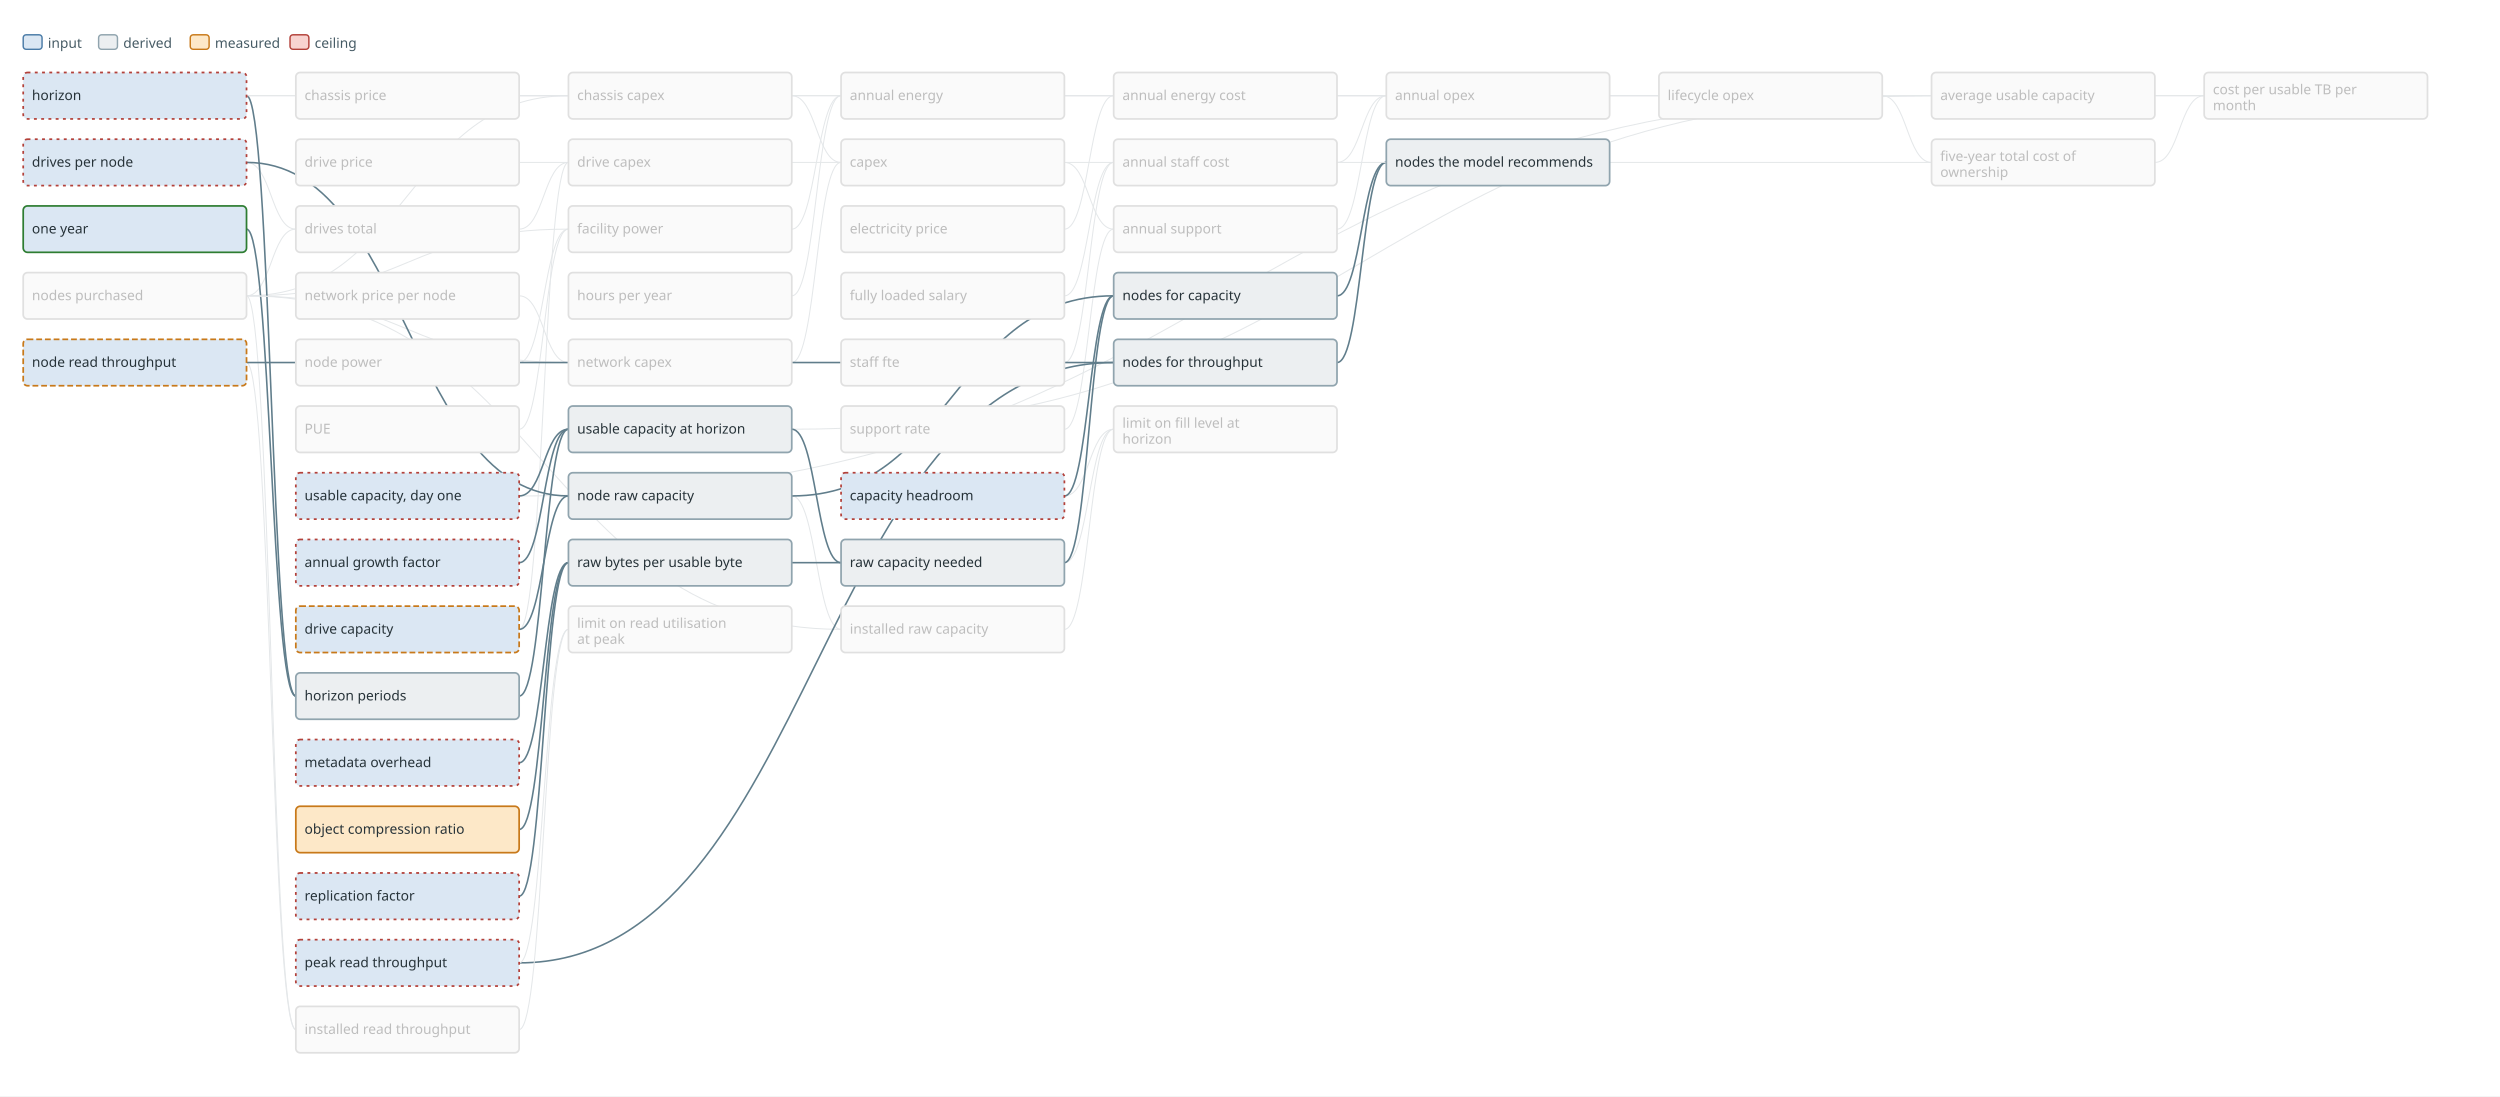
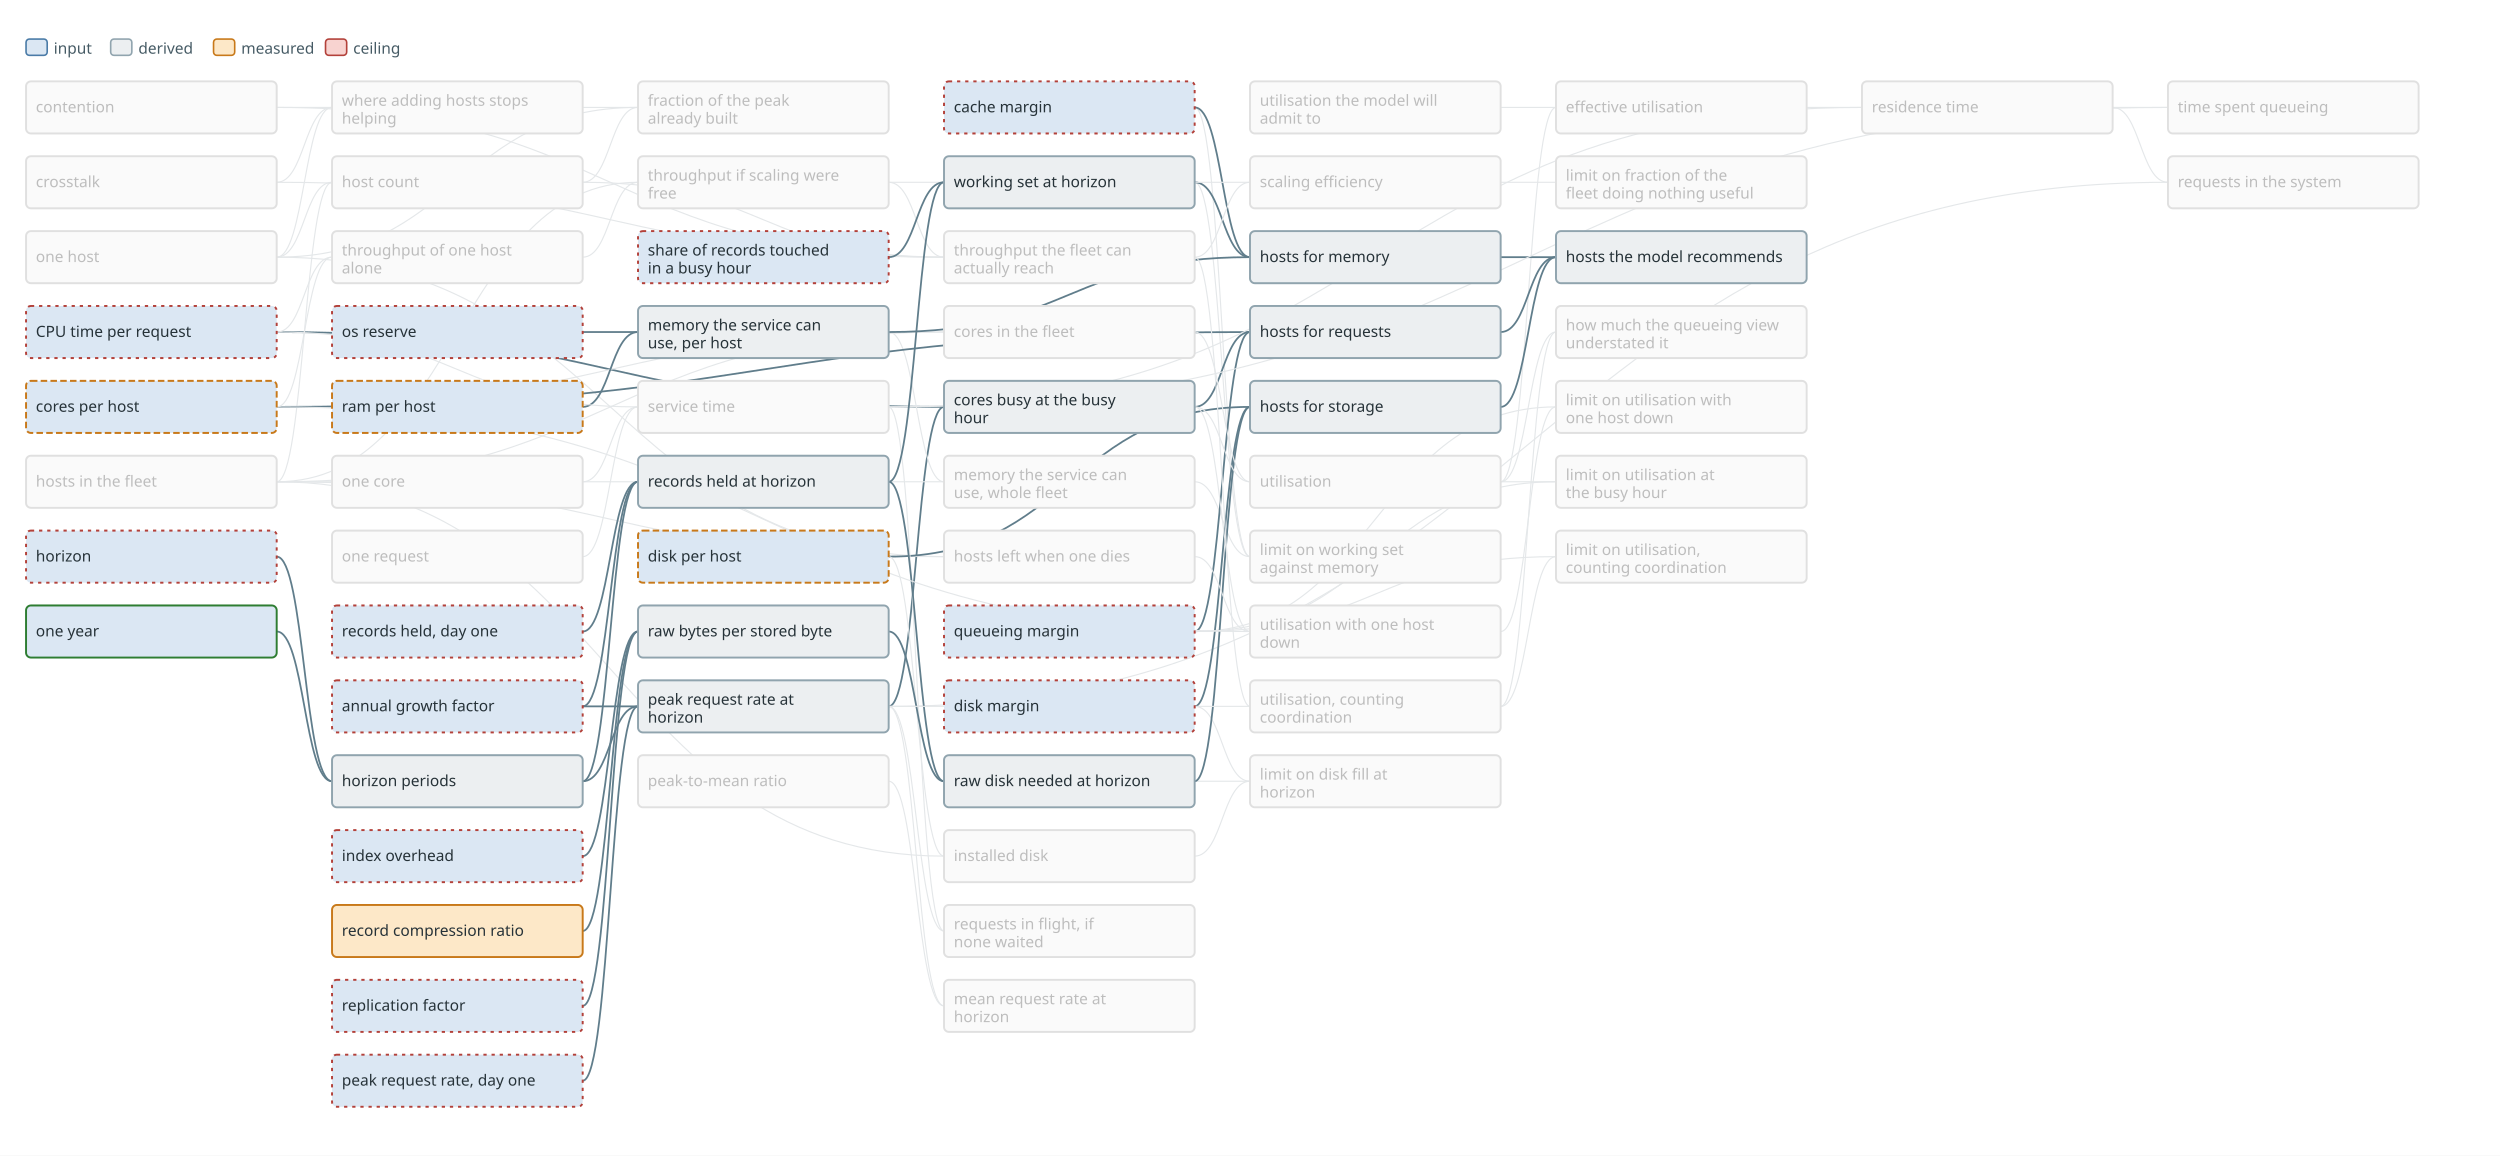
- <svg xmlns="http://www.w3.org/2000/svg" viewBox="0 0 1724 756" width="1724" height="756" role="img" font-family="system-ui, sans-serif">
-   <rect width="1724" height="756" fill="#ffffff" />
+ <svg xmlns="http://www.w3.org/2000/svg" viewBox="0 0 1536 710" width="1536" height="710" role="img" font-family="system-ui, sans-serif">
+   <rect width="1536" height="710" fill="#ffffff" />
  <rect x="16.0" y="24" width="13" height="10" rx="2" fill="#dbe7f3" stroke="#4a7ba7" />
  <text x="33.0" y="33" font-size="9.5" fill="#455a64">input</text>
  <rect x="68.0" y="24" width="13" height="10" rx="2" fill="#eceff1" stroke="#90a4ae" />
  <text x="85.0" y="33" font-size="9.5" fill="#455a64">derived</text>
  <rect x="131.2" y="24" width="13" height="10" rx="2" fill="#fde8c8" stroke="#c8791a" />
  <text x="148.2" y="33" font-size="9.5" fill="#455a64">measured</text>
  <rect x="200.0" y="24" width="13" height="10" rx="2" fill="#f8d3d0" stroke="#b3413a" />
  <text x="217.0" y="33" font-size="9.5" fill="#455a64">ceiling</text>
-   <path d="M546.0,158.0 C563.0,158.0 563.0,66.0 580.0,66.0" fill="none" stroke="#e4e7e9" stroke-width="0.7" />
-   <path d="M546.0,204.0 C563.0,204.0 563.0,66.0 580.0,66.0" fill="none" stroke="#e4e7e9" stroke-width="0.7" />
-   <path d="M734.0,66.0 C751.0,66.0 751.0,66.0 768.0,66.0" fill="none" stroke="#e4e7e9" stroke-width="0.7" />
-   <path d="M734.0,158.0 C751.0,158.0 751.0,66.0 768.0,66.0" fill="none" stroke="#e4e7e9" stroke-width="0.7" />
+   <path d="M170.0,66.0 C375.0,66.0 375.0,158.0 580.0,158.0" fill="none" stroke="#e4e7e9" stroke-width="0.7" />
+   <path d="M170.0,112.0 C375.0,112.0 375.0,158.0 580.0,158.0" fill="none" stroke="#e4e7e9" stroke-width="0.7" />
+   <path d="M358.0,112.0 C469.0,112.0 469.0,158.0 580.0,158.0" fill="none" stroke="#e4e7e9" stroke-width="0.7" />
+   <path d="M546.0,112.0 C563.0,112.0 563.0,158.0 580.0,158.0" fill="none" stroke="#e4e7e9" stroke-width="0.7" />
+   <path d="M546.0,434.0 C563.0,434.0 563.0,250.0 580.0,250.0" fill="none" stroke="#607d8b" stroke-width="1.1" />
+   <path d="M170.0,204.0 C375.0,204.0 375.0,250.0 580.0,250.0" fill="none" stroke="#607d8b" stroke-width="1.1" />
+   <path d="M734.0,66.0 C751.0,66.0 751.0,342.0 768.0,342.0" fill="none" stroke="#e4e7e9" stroke-width="0.7" />
+   <path d="M734.0,296.0 C751.0,296.0 751.0,342.0 768.0,342.0" fill="none" stroke="#e4e7e9" stroke-width="0.7" />
+   <path d="M734.0,112.0 C751.0,112.0 751.0,342.0 768.0,342.0" fill="none" stroke="#e4e7e9" stroke-width="0.7" />
+   <path d="M546.0,434.0 C939.0,434.0 939.0,112.0 1332.0,112.0" fill="none" stroke="#e4e7e9" stroke-width="0.7" />
+   <path d="M1298.0,66.0 C1315.0,66.0 1315.0,112.0 1332.0,112.0" fill="none" stroke="#e4e7e9" stroke-width="0.7" />
+   <path d="M734.0,388.0 C845.0,388.0 845.0,342.0 956.0,342.0" fill="none" stroke="#e4e7e9" stroke-width="0.7" />
+   <path d="M922.0,434.0 C939.0,434.0 939.0,342.0 956.0,342.0" fill="none" stroke="#e4e7e9" stroke-width="0.7" />
+   <path d="M170.0,250.0 C375.0,250.0 375.0,204.0 580.0,204.0" fill="none" stroke="#e4e7e9" stroke-width="0.7" />
+   <path d="M170.0,296.0 C375.0,296.0 375.0,204.0 580.0,204.0" fill="none" stroke="#e4e7e9" stroke-width="0.7" />
+   <path d="M734.0,434.0 C751.0,434.0 751.0,480.0 768.0,480.0" fill="none" stroke="#e4e7e9" stroke-width="0.7" />
+   <path d="M734.0,526.0 C751.0,526.0 751.0,480.0 768.0,480.0" fill="none" stroke="#e4e7e9" stroke-width="0.7" />
+   <path d="M734.0,480.0 C751.0,480.0 751.0,480.0 768.0,480.0" fill="none" stroke="#e4e7e9" stroke-width="0.7" />
+   <path d="M922.0,296.0 C939.0,296.0 939.0,66.0 956.0,66.0" fill="none" stroke="#e4e7e9" stroke-width="0.7" />
  <path d="M922.0,66.0 C939.0,66.0 939.0,66.0 956.0,66.0" fill="none" stroke="#e4e7e9" stroke-width="0.7" />
-   <path d="M922.0,112.0 C939.0,112.0 939.0,66.0 956.0,66.0" fill="none" stroke="#e4e7e9" stroke-width="0.7" />
-   <path d="M922.0,158.0 C939.0,158.0 939.0,66.0 956.0,66.0" fill="none" stroke="#e4e7e9" stroke-width="0.7" />
-   <path d="M734.0,204.0 C751.0,204.0 751.0,112.0 768.0,112.0" fill="none" stroke="#e4e7e9" stroke-width="0.7" />
-   <path d="M734.0,250.0 C751.0,250.0 751.0,112.0 768.0,112.0" fill="none" stroke="#e4e7e9" stroke-width="0.7" />
-   <path d="M734.0,112.0 C751.0,112.0 751.0,158.0 768.0,158.0" fill="none" stroke="#e4e7e9" stroke-width="0.7" />
-   <path d="M734.0,296.0 C751.0,296.0 751.0,158.0 768.0,158.0" fill="none" stroke="#e4e7e9" stroke-width="0.7" />
-   <path d="M546.0,296.0 C939.0,296.0 939.0,66.0 1332.0,66.0" fill="none" stroke="#e4e7e9" stroke-width="0.7" />
-   <path d="M358.0,342.0 C845.0,342.0 845.0,66.0 1332.0,66.0" fill="none" stroke="#e4e7e9" stroke-width="0.7" />
-   <path d="M546.0,66.0 C563.0,66.0 563.0,112.0 580.0,112.0" fill="none" stroke="#e4e7e9" stroke-width="0.7" />
-   <path d="M546.0,112.0 C563.0,112.0 563.0,112.0 580.0,112.0" fill="none" stroke="#e4e7e9" stroke-width="0.7" />
-   <path d="M546.0,250.0 C563.0,250.0 563.0,112.0 580.0,112.0" fill="none" stroke="#e4e7e9" stroke-width="0.7" />
+   <path d="M734.0,388.0 C845.0,388.0 845.0,250.0 956.0,250.0" fill="none" stroke="#e4e7e9" stroke-width="0.7" />
+   <path d="M922.0,388.0 C939.0,388.0 939.0,250.0 956.0,250.0" fill="none" stroke="#e4e7e9" stroke-width="0.7" />
+   <path d="M170.0,296.0 C375.0,296.0 375.0,296.0 580.0,296.0" fill="none" stroke="#e4e7e9" stroke-width="0.7" />
+   <path d="M546.0,204.0 C563.0,204.0 563.0,296.0 580.0,296.0" fill="none" stroke="#e4e7e9" stroke-width="0.7" />
+   <path d="M358.0,112.0 C375.0,112.0 375.0,66.0 392.0,66.0" fill="none" stroke="#e4e7e9" stroke-width="0.7" />
+   <path d="M170.0,158.0 C281.0,158.0 281.0,66.0 392.0,66.0" fill="none" stroke="#e4e7e9" stroke-width="0.7" />
  <path d="M358.0,66.0 C375.0,66.0 375.0,66.0 392.0,66.0" fill="none" stroke="#e4e7e9" stroke-width="0.7" />
-   <path d="M170.0,204.0 C281.0,204.0 281.0,66.0 392.0,66.0" fill="none" stroke="#e4e7e9" stroke-width="0.7" />
-   <path d="M1486.0,66.0 C1503.0,66.0 1503.0,66.0 1520.0,66.0" fill="none" stroke="#e4e7e9" stroke-width="0.7" />
-   <path d="M170.0,66.0 C845.0,66.0 845.0,66.0 1520.0,66.0" fill="none" stroke="#e4e7e9" stroke-width="0.7" />
-   <path d="M1486.0,112.0 C1503.0,112.0 1503.0,66.0 1520.0,66.0" fill="none" stroke="#e4e7e9" stroke-width="0.7" />
-   <path d="M358.0,434.0 C375.0,434.0 375.0,112.0 392.0,112.0" fill="none" stroke="#e4e7e9" stroke-width="0.7" />
-   <path d="M358.0,112.0 C375.0,112.0 375.0,112.0 392.0,112.0" fill="none" stroke="#e4e7e9" stroke-width="0.7" />
+   <path d="M170.0,342.0 C187.0,342.0 187.0,480.0 204.0,480.0" fill="none" stroke="#607d8b" stroke-width="1.1" />
+   <path d="M170.0,388.0 C187.0,388.0 187.0,480.0 204.0,480.0" fill="none" stroke="#607d8b" stroke-width="1.1" />
+   <path d="M170.0,296.0 C187.0,296.0 187.0,112.0 204.0,112.0" fill="none" stroke="#e4e7e9" stroke-width="0.7" />
+   <path d="M170.0,158.0 C187.0,158.0 187.0,112.0 204.0,112.0" fill="none" stroke="#e4e7e9" stroke-width="0.7" />
+   <path d="M170.0,296.0 C375.0,296.0 375.0,342.0 580.0,342.0" fill="none" stroke="#e4e7e9" stroke-width="0.7" />
+   <path d="M170.0,158.0 C375.0,158.0 375.0,342.0 580.0,342.0" fill="none" stroke="#e4e7e9" stroke-width="0.7" />
+   <path d="M734.0,66.0 C751.0,66.0 751.0,158.0 768.0,158.0" fill="none" stroke="#607d8b" stroke-width="1.1" />
+   <path d="M546.0,204.0 C657.0,204.0 657.0,158.0 768.0,158.0" fill="none" stroke="#607d8b" stroke-width="1.1" />
+   <path d="M734.0,112.0 C751.0,112.0 751.0,158.0 768.0,158.0" fill="none" stroke="#607d8b" stroke-width="1.1" />
+   <path d="M734.0,250.0 C751.0,250.0 751.0,204.0 768.0,204.0" fill="none" stroke="#607d8b" stroke-width="1.1" />
+   <path d="M170.0,250.0 C469.0,250.0 469.0,204.0 768.0,204.0" fill="none" stroke="#607d8b" stroke-width="1.1" />
+   <path d="M734.0,388.0 C751.0,388.0 751.0,204.0 768.0,204.0" fill="none" stroke="#607d8b" stroke-width="1.1" />
+   <path d="M734.0,434.0 C751.0,434.0 751.0,250.0 768.0,250.0" fill="none" stroke="#607d8b" stroke-width="1.1" />
+   <path d="M546.0,342.0 C657.0,342.0 657.0,250.0 768.0,250.0" fill="none" stroke="#607d8b" stroke-width="1.1" />
+   <path d="M734.0,480.0 C751.0,480.0 751.0,250.0 768.0,250.0" fill="none" stroke="#607d8b" stroke-width="1.1" />
+   <path d="M922.0,158.0 C939.0,158.0 939.0,158.0 956.0,158.0" fill="none" stroke="#607d8b" stroke-width="1.1" />
+   <path d="M922.0,204.0 C939.0,204.0 939.0,158.0 956.0,158.0" fill="none" stroke="#607d8b" stroke-width="1.1" />
+   <path d="M922.0,250.0 C939.0,250.0 939.0,158.0 956.0,158.0" fill="none" stroke="#607d8b" stroke-width="1.1" />
+   <path d="M546.0,434.0 C563.0,434.0 563.0,572.0 580.0,572.0" fill="none" stroke="#e4e7e9" stroke-width="0.7" />
+   <path d="M546.0,250.0 C563.0,250.0 563.0,572.0 580.0,572.0" fill="none" stroke="#e4e7e9" stroke-width="0.7" />
+   <path d="M546.0,342.0 C563.0,342.0 563.0,526.0 580.0,526.0" fill="none" stroke="#e4e7e9" stroke-width="0.7" />
+   <path d="M170.0,296.0 C375.0,296.0 375.0,526.0 580.0,526.0" fill="none" stroke="#e4e7e9" stroke-width="0.7" />
+   <path d="M170.0,296.0 C281.0,296.0 281.0,112.0 392.0,112.0" fill="none" stroke="#e4e7e9" stroke-width="0.7" />
  <path d="M358.0,158.0 C375.0,158.0 375.0,112.0 392.0,112.0" fill="none" stroke="#e4e7e9" stroke-width="0.7" />
-   <path d="M170.0,112.0 C187.0,112.0 187.0,158.0 204.0,158.0" fill="none" stroke="#e4e7e9" stroke-width="0.7" />
-   <path d="M170.0,204.0 C187.0,204.0 187.0,158.0 204.0,158.0" fill="none" stroke="#e4e7e9" stroke-width="0.7" />
-   <path d="M358.0,250.0 C375.0,250.0 375.0,158.0 392.0,158.0" fill="none" stroke="#e4e7e9" stroke-width="0.7" />
-   <path d="M170.0,204.0 C281.0,204.0 281.0,158.0 392.0,158.0" fill="none" stroke="#e4e7e9" stroke-width="0.7" />
-   <path d="M358.0,296.0 C375.0,296.0 375.0,158.0 392.0,158.0" fill="none" stroke="#e4e7e9" stroke-width="0.7" />
-   <path d="M734.0,342.0 C751.0,342.0 751.0,296.0 768.0,296.0" fill="none" stroke="#e4e7e9" stroke-width="0.7" />
-   <path d="M734.0,434.0 C751.0,434.0 751.0,296.0 768.0,296.0" fill="none" stroke="#e4e7e9" stroke-width="0.7" />
-   <path d="M734.0,388.0 C751.0,388.0 751.0,296.0 768.0,296.0" fill="none" stroke="#e4e7e9" stroke-width="0.7" />
-   <path d="M170.0,66.0 C187.0,66.0 187.0,480.0 204.0,480.0" fill="none" stroke="#607d8b" stroke-width="1.1" />
-   <path d="M170.0,158.0 C187.0,158.0 187.0,480.0 204.0,480.0" fill="none" stroke="#607d8b" stroke-width="1.1" />
-   <path d="M546.0,342.0 C563.0,342.0 563.0,434.0 580.0,434.0" fill="none" stroke="#e4e7e9" stroke-width="0.7" />
-   <path d="M170.0,204.0 C375.0,204.0 375.0,434.0 580.0,434.0" fill="none" stroke="#e4e7e9" stroke-width="0.7" />
-   <path d="M170.0,250.0 C187.0,250.0 187.0,710.0 204.0,710.0" fill="none" stroke="#e4e7e9" stroke-width="0.7" />
-   <path d="M170.0,204.0 C187.0,204.0 187.0,710.0 204.0,710.0" fill="none" stroke="#e4e7e9" stroke-width="0.7" />
-   <path d="M1110.0,66.0 C1127.0,66.0 1127.0,66.0 1144.0,66.0" fill="none" stroke="#e4e7e9" stroke-width="0.7" />
-   <path d="M170.0,66.0 C657.0,66.0 657.0,66.0 1144.0,66.0" fill="none" stroke="#e4e7e9" stroke-width="0.7" />
-   <path d="M358.0,204.0 C375.0,204.0 375.0,250.0 392.0,250.0" fill="none" stroke="#e4e7e9" stroke-width="0.7" />
-   <path d="M170.0,204.0 C281.0,204.0 281.0,250.0 392.0,250.0" fill="none" stroke="#e4e7e9" stroke-width="0.7" />
-   <path d="M358.0,434.0 C375.0,434.0 375.0,342.0 392.0,342.0" fill="none" stroke="#607d8b" stroke-width="1.1" />
-   <path d="M170.0,112.0 C281.0,112.0 281.0,342.0 392.0,342.0" fill="none" stroke="#607d8b" stroke-width="1.1" />
-   <path d="M734.0,342.0 C751.0,342.0 751.0,204.0 768.0,204.0" fill="none" stroke="#607d8b" stroke-width="1.1" />
-   <path d="M546.0,342.0 C657.0,342.0 657.0,204.0 768.0,204.0" fill="none" stroke="#607d8b" stroke-width="1.1" />
-   <path d="M734.0,388.0 C751.0,388.0 751.0,204.0 768.0,204.0" fill="none" stroke="#607d8b" stroke-width="1.1" />
-   <path d="M170.0,250.0 C469.0,250.0 469.0,250.0 768.0,250.0" fill="none" stroke="#607d8b" stroke-width="1.1" />
-   <path d="M358.0,664.0 C563.0,664.0 563.0,250.0 768.0,250.0" fill="none" stroke="#607d8b" stroke-width="1.1" />
-   <path d="M922.0,204.0 C939.0,204.0 939.0,112.0 956.0,112.0" fill="none" stroke="#607d8b" stroke-width="1.1" />
-   <path d="M922.0,250.0 C939.0,250.0 939.0,112.0 956.0,112.0" fill="none" stroke="#607d8b" stroke-width="1.1" />
-   <path d="M546.0,388.0 C563.0,388.0 563.0,388.0 580.0,388.0" fill="none" stroke="#607d8b" stroke-width="1.1" />
-   <path d="M546.0,296.0 C563.0,296.0 563.0,388.0 580.0,388.0" fill="none" stroke="#607d8b" stroke-width="1.1" />
+   <path d="M546.0,434.0 C563.0,434.0 563.0,618.0 580.0,618.0" fill="none" stroke="#e4e7e9" stroke-width="0.7" />
+   <path d="M546.0,480.0 C563.0,480.0 563.0,618.0 580.0,618.0" fill="none" stroke="#e4e7e9" stroke-width="0.7" />
+   <path d="M922.0,296.0 C939.0,296.0 939.0,204.0 956.0,204.0" fill="none" stroke="#e4e7e9" stroke-width="0.7" />
+   <path d="M922.0,434.0 C939.0,434.0 939.0,204.0 956.0,204.0" fill="none" stroke="#e4e7e9" stroke-width="0.7" />
+   <path d="M170.0,66.0 C187.0,66.0 187.0,66.0 204.0,66.0" fill="none" stroke="#e4e7e9" stroke-width="0.7" />
+   <path d="M170.0,112.0 C187.0,112.0 187.0,66.0 204.0,66.0" fill="none" stroke="#e4e7e9" stroke-width="0.7" />
+   <path d="M170.0,158.0 C187.0,158.0 187.0,66.0 204.0,66.0" fill="none" stroke="#e4e7e9" stroke-width="0.7" />
+   <path d="M358.0,434.0 C375.0,434.0 375.0,434.0 392.0,434.0" fill="none" stroke="#607d8b" stroke-width="1.1" />
+   <path d="M358.0,480.0 C375.0,480.0 375.0,434.0 392.0,434.0" fill="none" stroke="#607d8b" stroke-width="1.1" />
+   <path d="M358.0,664.0 C375.0,664.0 375.0,434.0 392.0,434.0" fill="none" stroke="#607d8b" stroke-width="1.1" />
+   <path d="M734.0,388.0 C845.0,388.0 845.0,296.0 956.0,296.0" fill="none" stroke="#e4e7e9" stroke-width="0.7" />
+   <path d="M922.0,296.0 C939.0,296.0 939.0,296.0 956.0,296.0" fill="none" stroke="#e4e7e9" stroke-width="0.7" />
+   <path d="M358.0,204.0 C375.0,204.0 375.0,204.0 392.0,204.0" fill="none" stroke="#607d8b" stroke-width="1.1" />
+   <path d="M358.0,250.0 C375.0,250.0 375.0,204.0 392.0,204.0" fill="none" stroke="#607d8b" stroke-width="1.1" />
+   <path d="M546.0,388.0 C563.0,388.0 563.0,480.0 580.0,480.0" fill="none" stroke="#607d8b" stroke-width="1.1" />
+   <path d="M546.0,296.0 C563.0,296.0 563.0,480.0 580.0,480.0" fill="none" stroke="#607d8b" stroke-width="1.1" />
  <path d="M358.0,526.0 C375.0,526.0 375.0,388.0 392.0,388.0" fill="none" stroke="#607d8b" stroke-width="1.1" />
  <path d="M358.0,572.0 C375.0,572.0 375.0,388.0 392.0,388.0" fill="none" stroke="#607d8b" stroke-width="1.1" />
  <path d="M358.0,618.0 C375.0,618.0 375.0,388.0 392.0,388.0" fill="none" stroke="#607d8b" stroke-width="1.1" />
-   <path d="M358.0,710.0 C375.0,710.0 375.0,434.0 392.0,434.0" fill="none" stroke="#e4e7e9" stroke-width="0.7" />
-   <path d="M358.0,664.0 C375.0,664.0 375.0,434.0 392.0,434.0" fill="none" stroke="#e4e7e9" stroke-width="0.7" />
-   <path d="M734.0,112.0 C1033.0,112.0 1033.0,112.0 1332.0,112.0" fill="none" stroke="#e4e7e9" stroke-width="0.7" />
-   <path d="M1298.0,66.0 C1315.0,66.0 1315.0,112.0 1332.0,112.0" fill="none" stroke="#e4e7e9" stroke-width="0.7" />
+   <path d="M1110.0,66.0 C1127.0,66.0 1127.0,66.0 1144.0,66.0" fill="none" stroke="#e4e7e9" stroke-width="0.7" />
+   <path d="M546.0,250.0 C845.0,250.0 845.0,66.0 1144.0,66.0" fill="none" stroke="#e4e7e9" stroke-width="0.7" />
+   <path d="M734.0,158.0 C751.0,158.0 751.0,112.0 768.0,112.0" fill="none" stroke="#e4e7e9" stroke-width="0.7" />
+   <path d="M546.0,112.0 C657.0,112.0 657.0,112.0 768.0,112.0" fill="none" stroke="#e4e7e9" stroke-width="0.7" />
+   <path d="M922.0,112.0 C939.0,112.0 939.0,112.0 956.0,112.0" fill="none" stroke="#e4e7e9" stroke-width="0.7" />
+   <path d="M358.0,296.0 C375.0,296.0 375.0,250.0 392.0,250.0" fill="none" stroke="#e4e7e9" stroke-width="0.7" />
+   <path d="M358.0,342.0 C375.0,342.0 375.0,250.0 392.0,250.0" fill="none" stroke="#e4e7e9" stroke-width="0.7" />
+   <path d="M170.0,204.0 C281.0,204.0 281.0,250.0 392.0,250.0" fill="none" stroke="#e4e7e9" stroke-width="0.7" />
+   <path d="M170.0,250.0 C187.0,250.0 187.0,158.0 204.0,158.0" fill="none" stroke="#e4e7e9" stroke-width="0.7" />
+   <path d="M170.0,204.0 C187.0,204.0 187.0,158.0 204.0,158.0" fill="none" stroke="#e4e7e9" stroke-width="0.7" />
+   <path d="M358.0,434.0 C375.0,434.0 375.0,296.0 392.0,296.0" fill="none" stroke="#607d8b" stroke-width="1.1" />
+   <path d="M358.0,480.0 C375.0,480.0 375.0,296.0 392.0,296.0" fill="none" stroke="#607d8b" stroke-width="1.1" />
  <path d="M358.0,388.0 C375.0,388.0 375.0,296.0 392.0,296.0" fill="none" stroke="#607d8b" stroke-width="1.1" />
-   <path d="M358.0,480.0 C375.0,480.0 375.0,296.0 392.0,296.0" fill="none" stroke="#607d8b" stroke-width="1.1" />
-   <path d="M358.0,342.0 C375.0,342.0 375.0,296.0 392.0,296.0" fill="none" stroke="#607d8b" stroke-width="1.1" />
-   <rect x="580" y="50" width="154" height="32" rx="3" fill="#fafafa" stroke="#e0e0e0" stroke-width="1.2" />
-   <text x="586" y="69" font-size="9.5" fill="#bdbdbd">annual energy</text>
-   <rect x="768" y="50" width="154" height="32" rx="3" fill="#fafafa" stroke="#e0e0e0" stroke-width="1.2" />
-   <text x="774" y="69" font-size="9.5" fill="#bdbdbd">annual energy cost</text>
-   <rect x="204" y="372" width="154" height="32" rx="3" fill="#dbe7f3" stroke="#b3413a" stroke-width="1.2" stroke-dasharray="2 3" />
-   <text x="210" y="391" font-size="9.5" fill="#263238">annual growth factor</text>
+   <path d="M734.0,250.0 C751.0,250.0 751.0,296.0 768.0,296.0" fill="none" stroke="#e4e7e9" stroke-width="0.7" />
+   <path d="M734.0,204.0 C751.0,204.0 751.0,296.0 768.0,296.0" fill="none" stroke="#e4e7e9" stroke-width="0.7" />
+   <path d="M734.0,250.0 C751.0,250.0 751.0,388.0 768.0,388.0" fill="none" stroke="#e4e7e9" stroke-width="0.7" />
+   <path d="M170.0,250.0 C469.0,250.0 469.0,388.0 768.0,388.0" fill="none" stroke="#e4e7e9" stroke-width="0.7" />
+   <path d="M734.0,342.0 C751.0,342.0 751.0,388.0 768.0,388.0" fill="none" stroke="#e4e7e9" stroke-width="0.7" />
+   <path d="M734.0,158.0 C751.0,158.0 751.0,434.0 768.0,434.0" fill="none" stroke="#e4e7e9" stroke-width="0.7" />
+   <path d="M546.0,434.0 C657.0,434.0 657.0,434.0 768.0,434.0" fill="none" stroke="#e4e7e9" stroke-width="0.7" />
+   <path d="M1298.0,66.0 C1315.0,66.0 1315.0,66.0 1332.0,66.0" fill="none" stroke="#e4e7e9" stroke-width="0.7" />
+   <path d="M546.0,250.0 C939.0,250.0 939.0,66.0 1332.0,66.0" fill="none" stroke="#e4e7e9" stroke-width="0.7" />
+   <path d="M546.0,158.0 C563.0,158.0 563.0,112.0 580.0,112.0" fill="none" stroke="#607d8b" stroke-width="1.1" />
+   <path d="M546.0,296.0 C563.0,296.0 563.0,112.0 580.0,112.0" fill="none" stroke="#607d8b" stroke-width="1.1" />
+   <rect x="580" y="142" width="154" height="32" rx="3" fill="#fafafa" stroke="#e0e0e0" stroke-width="1.2" />
+   <text x="586" y="157" font-size="9.5" fill="#bdbdbd">throughput the fleet can</text>
+   <text x="586" y="168" font-size="9.5" fill="#bdbdbd">actually reach</text>
+   <rect x="204" y="418" width="154" height="32" rx="3" fill="#dbe7f3" stroke="#b3413a" stroke-width="1.2" stroke-dasharray="2 3" />
+   <text x="210" y="437" font-size="9.5" fill="#263238">annual growth factor</text>
+   <rect x="580" y="234" width="154" height="32" rx="3" fill="#eceff1" stroke="#90a4ae" stroke-width="1.2" />
+   <text x="586" y="249" font-size="9.5" fill="#263238">cores busy at the busy</text>
+   <text x="586" y="260" font-size="9.5" fill="#263238">hour</text>
+   <rect x="768" y="326" width="154" height="32" rx="3" fill="#fafafa" stroke="#e0e0e0" stroke-width="1.2" />
+   <text x="774" y="341" font-size="9.5" fill="#bdbdbd">limit on working set</text>
+   <text x="774" y="352" font-size="9.5" fill="#bdbdbd">against memory</text>
+   <rect x="580" y="50" width="154" height="32" rx="3" fill="#dbe7f3" stroke="#b3413a" stroke-width="1.2" stroke-dasharray="2 3" />
+   <text x="586" y="69" font-size="9.5" fill="#263238">cache margin</text>
+   <rect x="1332" y="96" width="154" height="32" rx="3" fill="#fafafa" stroke="#e0e0e0" stroke-width="1.2" />
+   <text x="1338" y="115" font-size="9.5" fill="#bdbdbd">requests in the system</text>
+   <rect x="16" y="50" width="154" height="32" rx="3" fill="#fafafa" stroke="#e0e0e0" stroke-width="1.2" />
+   <text x="22" y="69" font-size="9.5" fill="#bdbdbd">contention</text>
+   <rect x="956" y="326" width="154" height="32" rx="3" fill="#fafafa" stroke="#e0e0e0" stroke-width="1.2" />
+   <text x="962" y="341" font-size="9.5" fill="#bdbdbd">limit on utilisation,</text>
+   <text x="962" y="352" font-size="9.5" fill="#bdbdbd">counting coordination</text>
+   <rect x="580" y="188" width="154" height="32" rx="3" fill="#fafafa" stroke="#e0e0e0" stroke-width="1.2" />
+   <text x="586" y="207" font-size="9.5" fill="#bdbdbd">cores in the fleet</text>
+   <rect x="16" y="234" width="154" height="32" rx="3" fill="#dbe7f3" stroke="#c8791a" stroke-width="1.2" stroke-dasharray="4 2" />
+   <text x="22" y="253" font-size="9.5" fill="#263238">cores per host</text>
+   <rect x="16" y="96" width="154" height="32" rx="3" fill="#fafafa" stroke="#e0e0e0" stroke-width="1.2" />
+   <text x="22" y="115" font-size="9.5" fill="#bdbdbd">crosstalk</text>
+   <rect x="768" y="464" width="154" height="32" rx="3" fill="#fafafa" stroke="#e0e0e0" stroke-width="1.2" />
+   <text x="774" y="479" font-size="9.5" fill="#bdbdbd">limit on disk fill at</text>
+   <text x="774" y="490" font-size="9.5" fill="#bdbdbd">horizon</text>
+   <rect x="580" y="418" width="154" height="32" rx="3" fill="#dbe7f3" stroke="#b3413a" stroke-width="1.2" stroke-dasharray="2 3" />
+   <text x="586" y="437" font-size="9.5" fill="#263238">disk margin</text>
+   <rect x="392" y="326" width="154" height="32" rx="3" fill="#dbe7f3" stroke="#c8791a" stroke-width="1.2" stroke-dasharray="4 2" />
+   <text x="398" y="345" font-size="9.5" fill="#263238">disk per host</text>
  <rect x="956" y="50" width="154" height="32" rx="3" fill="#fafafa" stroke="#e0e0e0" stroke-width="1.2" />
-   <text x="962" y="69" font-size="9.5" fill="#bdbdbd">annual opex</text>
-   <rect x="768" y="96" width="154" height="32" rx="3" fill="#fafafa" stroke="#e0e0e0" stroke-width="1.2" />
-   <text x="774" y="115" font-size="9.5" fill="#bdbdbd">annual staff cost</text>
-   <rect x="768" y="142" width="154" height="32" rx="3" fill="#fafafa" stroke="#e0e0e0" stroke-width="1.2" />
-   <text x="774" y="161" font-size="9.5" fill="#bdbdbd">annual support</text>
-   <rect x="1332" y="50" width="154" height="32" rx="3" fill="#fafafa" stroke="#e0e0e0" stroke-width="1.2" />
-   <text x="1338" y="69" font-size="9.5" fill="#bdbdbd">average usable capacity</text>
-   <rect x="580" y="326" width="154" height="32" rx="3" fill="#dbe7f3" stroke="#b3413a" stroke-width="1.2" stroke-dasharray="2 3" />
-   <text x="586" y="345" font-size="9.5" fill="#263238">capacity headroom</text>
-   <rect x="580" y="96" width="154" height="32" rx="3" fill="#fafafa" stroke="#e0e0e0" stroke-width="1.2" />
-   <text x="586" y="115" font-size="9.5" fill="#bdbdbd">capex</text>
+   <text x="962" y="69" font-size="9.5" fill="#bdbdbd">effective utilisation</text>
+   <rect x="956" y="234" width="154" height="32" rx="3" fill="#fafafa" stroke="#e0e0e0" stroke-width="1.2" />
+   <text x="962" y="249" font-size="9.5" fill="#bdbdbd">limit on utilisation with</text>
+   <text x="962" y="260" font-size="9.5" fill="#bdbdbd">one host down</text>
+   <rect x="580" y="280" width="154" height="32" rx="3" fill="#fafafa" stroke="#e0e0e0" stroke-width="1.2" />
+   <text x="586" y="295" font-size="9.5" fill="#bdbdbd">memory the service can</text>
+   <text x="586" y="306" font-size="9.5" fill="#bdbdbd">use, whole fleet</text>
  <rect x="392" y="50" width="154" height="32" rx="3" fill="#fafafa" stroke="#e0e0e0" stroke-width="1.2" />
-   <text x="398" y="69" font-size="9.5" fill="#bdbdbd">chassis capex</text>
-   <rect x="204" y="50" width="154" height="32" rx="3" fill="#fafafa" stroke="#e0e0e0" stroke-width="1.2" />
-   <text x="210" y="69" font-size="9.5" fill="#bdbdbd">chassis price</text>
-   <rect x="1520" y="50" width="154" height="32" rx="3" fill="#fafafa" stroke="#e0e0e0" stroke-width="1.2" />
-   <text x="1526" y="65" font-size="9.5" fill="#bdbdbd">cost per usable TB per</text>
-   <text x="1526" y="76" font-size="9.5" fill="#bdbdbd">month</text>
-   <rect x="204" y="418" width="154" height="32" rx="3" fill="#dbe7f3" stroke="#c8791a" stroke-width="1.2" stroke-dasharray="4 2" />
-   <text x="210" y="437" font-size="9.5" fill="#263238">drive capacity</text>
-   <rect x="392" y="96" width="154" height="32" rx="3" fill="#fafafa" stroke="#e0e0e0" stroke-width="1.2" />
-   <text x="398" y="115" font-size="9.5" fill="#bdbdbd">drive capex</text>
-   <rect x="204" y="96" width="154" height="32" rx="3" fill="#fafafa" stroke="#e0e0e0" stroke-width="1.2" />
-   <text x="210" y="115" font-size="9.5" fill="#bdbdbd">drive price</text>
-   <rect x="16" y="96" width="154" height="32" rx="3" fill="#dbe7f3" stroke="#b3413a" stroke-width="1.2" stroke-dasharray="2 3" />
-   <text x="22" y="115" font-size="9.5" fill="#263238">drives per node</text>
-   <rect x="204" y="142" width="154" height="32" rx="3" fill="#fafafa" stroke="#e0e0e0" stroke-width="1.2" />
-   <text x="210" y="161" font-size="9.5" fill="#bdbdbd">drives total</text>
-   <rect x="580" y="142" width="154" height="32" rx="3" fill="#fafafa" stroke="#e0e0e0" stroke-width="1.2" />
-   <text x="586" y="161" font-size="9.5" fill="#bdbdbd">electricity price</text>
-   <rect x="392" y="142" width="154" height="32" rx="3" fill="#fafafa" stroke="#e0e0e0" stroke-width="1.2" />
-   <text x="398" y="161" font-size="9.5" fill="#bdbdbd">facility power</text>
-   <rect x="768" y="280" width="154" height="32" rx="3" fill="#fafafa" stroke="#e0e0e0" stroke-width="1.2" />
-   <text x="774" y="295" font-size="9.5" fill="#bdbdbd">limit on fill level at</text>
-   <text x="774" y="306" font-size="9.5" fill="#bdbdbd">horizon</text>
-   <rect x="580" y="188" width="154" height="32" rx="3" fill="#fafafa" stroke="#e0e0e0" stroke-width="1.2" />
-   <text x="586" y="207" font-size="9.5" fill="#bdbdbd">fully loaded salary</text>
-   <rect x="16" y="50" width="154" height="32" rx="3" fill="#dbe7f3" stroke="#b3413a" stroke-width="1.2" stroke-dasharray="2 3" />
-   <text x="22" y="69" font-size="9.5" fill="#263238">horizon</text>
+   <text x="398" y="65" font-size="9.5" fill="#bdbdbd">fraction of the peak</text>
+   <text x="398" y="76" font-size="9.5" fill="#bdbdbd">already built</text>
+   <rect x="16" y="326" width="154" height="32" rx="3" fill="#dbe7f3" stroke="#b3413a" stroke-width="1.2" stroke-dasharray="2 3" />
+   <text x="22" y="345" font-size="9.5" fill="#263238">horizon</text>
  <rect x="204" y="464" width="154" height="32" rx="3" fill="#eceff1" stroke="#90a4ae" stroke-width="1.2" />
  <text x="210" y="483" font-size="9.5" fill="#263238">horizon periods</text>
-   <rect x="392" y="188" width="154" height="32" rx="3" fill="#fafafa" stroke="#e0e0e0" stroke-width="1.2" />
-   <text x="398" y="207" font-size="9.5" fill="#bdbdbd">hours per year</text>
-   <rect x="580" y="418" width="154" height="32" rx="3" fill="#fafafa" stroke="#e0e0e0" stroke-width="1.2" />
-   <text x="586" y="437" font-size="9.5" fill="#bdbdbd">installed raw capacity</text>
-   <rect x="204" y="694" width="154" height="32" rx="3" fill="#fafafa" stroke="#e0e0e0" stroke-width="1.2" />
-   <text x="210" y="713" font-size="9.5" fill="#bdbdbd">installed read throughput</text>
-   <rect x="1144" y="50" width="154" height="32" rx="3" fill="#fafafa" stroke="#e0e0e0" stroke-width="1.2" />
-   <text x="1150" y="69" font-size="9.5" fill="#bdbdbd">lifecycle opex</text>
+   <rect x="204" y="96" width="154" height="32" rx="3" fill="#fafafa" stroke="#e0e0e0" stroke-width="1.2" />
+   <text x="210" y="115" font-size="9.5" fill="#bdbdbd">host count</text>
+   <rect x="16" y="280" width="154" height="32" rx="3" fill="#fafafa" stroke="#e0e0e0" stroke-width="1.2" />
+   <text x="22" y="299" font-size="9.5" fill="#bdbdbd">hosts in the fleet</text>
+   <rect x="580" y="326" width="154" height="32" rx="3" fill="#fafafa" stroke="#e0e0e0" stroke-width="1.2" />
+   <text x="586" y="345" font-size="9.5" fill="#bdbdbd">hosts left when one dies</text>
+   <rect x="768" y="142" width="154" height="32" rx="3" fill="#eceff1" stroke="#90a4ae" stroke-width="1.2" />
+   <text x="774" y="161" font-size="9.5" fill="#263238">hosts for memory</text>
+   <rect x="768" y="188" width="154" height="32" rx="3" fill="#eceff1" stroke="#90a4ae" stroke-width="1.2" />
+   <text x="774" y="207" font-size="9.5" fill="#263238">hosts for requests</text>
+   <rect x="768" y="234" width="154" height="32" rx="3" fill="#eceff1" stroke="#90a4ae" stroke-width="1.2" />
+   <text x="774" y="253" font-size="9.5" fill="#263238">hosts for storage</text>
+   <rect x="956" y="142" width="154" height="32" rx="3" fill="#eceff1" stroke="#90a4ae" stroke-width="1.2" />
+   <text x="962" y="161" font-size="9.5" fill="#263238">hosts the model recommends</text>
+   <rect x="392" y="142" width="154" height="32" rx="3" fill="#dbe7f3" stroke="#b3413a" stroke-width="1.2" stroke-dasharray="2 3" />
+   <text x="398" y="157" font-size="9.5" fill="#263238">share of records touched</text>
+   <text x="398" y="168" font-size="9.5" fill="#263238">in a busy hour</text>
+   <rect x="580" y="556" width="154" height="32" rx="3" fill="#fafafa" stroke="#e0e0e0" stroke-width="1.2" />
+   <text x="586" y="571" font-size="9.5" fill="#bdbdbd">requests in flight, if</text>
+   <text x="586" y="582" font-size="9.5" fill="#bdbdbd">none waited</text>
  <rect x="204" y="510" width="154" height="32" rx="3" fill="#dbe7f3" stroke="#b3413a" stroke-width="1.2" stroke-dasharray="2 3" />
-   <text x="210" y="529" font-size="9.5" fill="#263238">metadata overhead</text>
-   <rect x="392" y="234" width="154" height="32" rx="3" fill="#fafafa" stroke="#e0e0e0" stroke-width="1.2" />
-   <text x="398" y="253" font-size="9.5" fill="#bdbdbd">network capex</text>
-   <rect x="204" y="188" width="154" height="32" rx="3" fill="#fafafa" stroke="#e0e0e0" stroke-width="1.2" />
-   <text x="210" y="207" font-size="9.5" fill="#bdbdbd">network price per node</text>
-   <rect x="204" y="234" width="154" height="32" rx="3" fill="#fafafa" stroke="#e0e0e0" stroke-width="1.2" />
-   <text x="210" y="253" font-size="9.5" fill="#bdbdbd">node power</text>
-   <rect x="392" y="326" width="154" height="32" rx="3" fill="#eceff1" stroke="#90a4ae" stroke-width="1.2" />
-   <text x="398" y="345" font-size="9.5" fill="#263238">node raw capacity</text>
-   <rect x="16" y="234" width="154" height="32" rx="3" fill="#dbe7f3" stroke="#c8791a" stroke-width="1.2" stroke-dasharray="4 2" />
-   <text x="22" y="253" font-size="9.5" fill="#263238">node read throughput</text>
-   <rect x="768" y="188" width="154" height="32" rx="3" fill="#eceff1" stroke="#90a4ae" stroke-width="1.2" />
-   <text x="774" y="207" font-size="9.5" fill="#263238">nodes for capacity</text>
-   <rect x="768" y="234" width="154" height="32" rx="3" fill="#eceff1" stroke="#90a4ae" stroke-width="1.2" />
-   <text x="774" y="253" font-size="9.5" fill="#263238">nodes for throughput</text>
-   <rect x="16" y="188" width="154" height="32" rx="3" fill="#fafafa" stroke="#e0e0e0" stroke-width="1.2" />
-   <text x="22" y="207" font-size="9.5" fill="#bdbdbd">nodes purchased</text>
-   <rect x="956" y="96" width="154" height="32" rx="3" fill="#eceff1" stroke="#90a4ae" stroke-width="1.2" />
-   <text x="962" y="115" font-size="9.5" fill="#263238">nodes the model recommends</text>
+   <text x="210" y="529" font-size="9.5" fill="#263238">index overhead</text>
+   <rect x="580" y="510" width="154" height="32" rx="3" fill="#fafafa" stroke="#e0e0e0" stroke-width="1.2" />
+   <text x="586" y="529" font-size="9.5" fill="#bdbdbd">installed disk</text>
+   <rect x="392" y="96" width="154" height="32" rx="3" fill="#fafafa" stroke="#e0e0e0" stroke-width="1.2" />
+   <text x="398" y="111" font-size="9.5" fill="#bdbdbd">throughput if scaling were</text>
+   <text x="398" y="122" font-size="9.5" fill="#bdbdbd">free</text>
+   <rect x="580" y="602" width="154" height="32" rx="3" fill="#fafafa" stroke="#e0e0e0" stroke-width="1.2" />
+   <text x="586" y="617" font-size="9.5" fill="#bdbdbd">mean request rate at</text>
+   <text x="586" y="628" font-size="9.5" fill="#bdbdbd">horizon</text>
+   <rect x="204" y="280" width="154" height="32" rx="3" fill="#fafafa" stroke="#e0e0e0" stroke-width="1.2" />
+   <text x="210" y="299" font-size="9.5" fill="#bdbdbd">one core</text>
+   <rect x="16" y="142" width="154" height="32" rx="3" fill="#fafafa" stroke="#e0e0e0" stroke-width="1.2" />
+   <text x="22" y="161" font-size="9.5" fill="#bdbdbd">one host</text>
+   <rect x="204" y="326" width="154" height="32" rx="3" fill="#fafafa" stroke="#e0e0e0" stroke-width="1.2" />
+   <text x="210" y="345" font-size="9.5" fill="#bdbdbd">one request</text>
+   <rect x="16" y="372" width="154" height="32" rx="3" fill="#dbe7f3" stroke="#2e7d32" stroke-width="1.2" />
+   <text x="22" y="391" font-size="9.5" fill="#263238">one year</text>
+   <rect x="956" y="188" width="154" height="32" rx="3" fill="#fafafa" stroke="#e0e0e0" stroke-width="1.2" />
+   <text x="962" y="203" font-size="9.5" fill="#bdbdbd">how much the queueing view</text>
+   <text x="962" y="214" font-size="9.5" fill="#bdbdbd">understated it</text>
+   <rect x="204" y="188" width="154" height="32" rx="3" fill="#dbe7f3" stroke="#b3413a" stroke-width="1.2" stroke-dasharray="2 3" />
+   <text x="210" y="207" font-size="9.5" fill="#263238">os reserve</text>
+   <rect x="204" y="50" width="154" height="32" rx="3" fill="#fafafa" stroke="#e0e0e0" stroke-width="1.2" />
+   <text x="210" y="65" font-size="9.5" fill="#bdbdbd">where adding hosts stops</text>
+   <text x="210" y="76" font-size="9.5" fill="#bdbdbd">helping</text>
+   <rect x="392" y="418" width="154" height="32" rx="3" fill="#eceff1" stroke="#90a4ae" stroke-width="1.2" />
+   <text x="398" y="433" font-size="9.5" fill="#263238">peak request rate at</text>
+   <text x="398" y="444" font-size="9.5" fill="#263238">horizon</text>
+   <rect x="204" y="648" width="154" height="32" rx="3" fill="#dbe7f3" stroke="#b3413a" stroke-width="1.2" stroke-dasharray="2 3" />
+   <text x="210" y="667" font-size="9.5" fill="#263238">peak request rate, day one</text>
+   <rect x="392" y="464" width="154" height="32" rx="3" fill="#fafafa" stroke="#e0e0e0" stroke-width="1.2" />
+   <text x="398" y="483" font-size="9.5" fill="#bdbdbd">peak-to-mean ratio</text>
+   <rect x="956" y="280" width="154" height="32" rx="3" fill="#fafafa" stroke="#e0e0e0" stroke-width="1.2" />
+   <text x="962" y="295" font-size="9.5" fill="#bdbdbd">limit on utilisation at</text>
+   <text x="962" y="306" font-size="9.5" fill="#bdbdbd">the busy hour</text>
+   <rect x="580" y="372" width="154" height="32" rx="3" fill="#dbe7f3" stroke="#b3413a" stroke-width="1.2" stroke-dasharray="2 3" />
+   <text x="586" y="391" font-size="9.5" fill="#263238">queueing margin</text>
+   <rect x="392" y="188" width="154" height="32" rx="3" fill="#eceff1" stroke="#90a4ae" stroke-width="1.2" />
+   <text x="398" y="203" font-size="9.5" fill="#263238">memory the service can</text>
+   <text x="398" y="214" font-size="9.5" fill="#263238">use, per host</text>
+   <rect x="204" y="234" width="154" height="32" rx="3" fill="#dbe7f3" stroke="#c8791a" stroke-width="1.2" stroke-dasharray="4 2" />
+   <text x="210" y="253" font-size="9.5" fill="#263238">ram per host</text>
+   <rect x="580" y="464" width="154" height="32" rx="3" fill="#eceff1" stroke="#90a4ae" stroke-width="1.2" />
+   <text x="586" y="483" font-size="9.5" fill="#263238">raw disk needed at horizon</text>
+   <rect x="392" y="372" width="154" height="32" rx="3" fill="#eceff1" stroke="#90a4ae" stroke-width="1.2" />
+   <text x="398" y="391" font-size="9.5" fill="#263238">raw bytes per stored byte</text>
  <rect x="204" y="556" width="154" height="32" rx="3" fill="#fde8c8" stroke="#c8791a" stroke-width="1.2" />
-   <text x="210" y="575" font-size="9.5" fill="#263238">object compression ratio</text>
-   <rect x="16" y="142" width="154" height="32" rx="3" fill="#dbe7f3" stroke="#2e7d32" stroke-width="1.2" />
-   <text x="22" y="161" font-size="9.5" fill="#263238">one year</text>
-   <rect x="204" y="648" width="154" height="32" rx="3" fill="#dbe7f3" stroke="#b3413a" stroke-width="1.2" stroke-dasharray="2 3" />
-   <text x="210" y="667" font-size="9.5" fill="#263238">peak read throughput</text>
-   <rect x="204" y="280" width="154" height="32" rx="3" fill="#fafafa" stroke="#e0e0e0" stroke-width="1.2" />
-   <text x="210" y="299" font-size="9.5" fill="#bdbdbd">PUE</text>
-   <rect x="580" y="372" width="154" height="32" rx="3" fill="#eceff1" stroke="#90a4ae" stroke-width="1.2" />
-   <text x="586" y="391" font-size="9.5" fill="#263238">raw capacity needed</text>
-   <rect x="392" y="372" width="154" height="32" rx="3" fill="#eceff1" stroke="#90a4ae" stroke-width="1.2" />
-   <text x="398" y="391" font-size="9.5" fill="#263238">raw bytes per usable byte</text>
-   <rect x="392" y="418" width="154" height="32" rx="3" fill="#fafafa" stroke="#e0e0e0" stroke-width="1.2" />
-   <text x="398" y="433" font-size="9.5" fill="#bdbdbd">limit on read utilisation</text>
-   <text x="398" y="444" font-size="9.5" fill="#bdbdbd">at peak</text>
+   <text x="210" y="575" font-size="9.5" fill="#263238">record compression ratio</text>
  <rect x="204" y="602" width="154" height="32" rx="3" fill="#dbe7f3" stroke="#b3413a" stroke-width="1.2" stroke-dasharray="2 3" />
  <text x="210" y="621" font-size="9.5" fill="#263238">replication factor</text>
-   <rect x="580" y="234" width="154" height="32" rx="3" fill="#fafafa" stroke="#e0e0e0" stroke-width="1.2" />
-   <text x="586" y="253" font-size="9.5" fill="#bdbdbd">staff fte</text>
-   <rect x="580" y="280" width="154" height="32" rx="3" fill="#fafafa" stroke="#e0e0e0" stroke-width="1.2" />
-   <text x="586" y="299" font-size="9.5" fill="#bdbdbd">support rate</text>
-   <rect x="1332" y="96" width="154" height="32" rx="3" fill="#fafafa" stroke="#e0e0e0" stroke-width="1.2" />
-   <text x="1338" y="111" font-size="9.5" fill="#bdbdbd">five-year total cost of</text>
-   <text x="1338" y="122" font-size="9.5" fill="#bdbdbd">ownership</text>
+   <rect x="1144" y="50" width="154" height="32" rx="3" fill="#fafafa" stroke="#e0e0e0" stroke-width="1.2" />
+   <text x="1150" y="69" font-size="9.5" fill="#bdbdbd">residence time</text>
+   <rect x="768" y="96" width="154" height="32" rx="3" fill="#fafafa" stroke="#e0e0e0" stroke-width="1.2" />
+   <text x="774" y="115" font-size="9.5" fill="#bdbdbd">scaling efficiency</text>
+   <rect x="956" y="96" width="154" height="32" rx="3" fill="#fafafa" stroke="#e0e0e0" stroke-width="1.2" />
+   <text x="962" y="111" font-size="9.5" fill="#bdbdbd">limit on fraction of the</text>
+   <text x="962" y="122" font-size="9.5" fill="#bdbdbd">fleet doing nothing useful</text>
+   <rect x="16" y="188" width="154" height="32" rx="3" fill="#dbe7f3" stroke="#b3413a" stroke-width="1.2" stroke-dasharray="2 3" />
+   <text x="22" y="207" font-size="9.5" fill="#263238">CPU time per request</text>
+   <rect x="392" y="234" width="154" height="32" rx="3" fill="#fafafa" stroke="#e0e0e0" stroke-width="1.2" />
+   <text x="398" y="253" font-size="9.5" fill="#bdbdbd">service time</text>
+   <rect x="204" y="142" width="154" height="32" rx="3" fill="#fafafa" stroke="#e0e0e0" stroke-width="1.2" />
+   <text x="210" y="157" font-size="9.5" fill="#bdbdbd">throughput of one host</text>
+   <text x="210" y="168" font-size="9.5" fill="#bdbdbd">alone</text>
  <rect x="392" y="280" width="154" height="32" rx="3" fill="#eceff1" stroke="#90a4ae" stroke-width="1.2" />
-   <text x="398" y="299" font-size="9.5" fill="#263238">usable capacity at horizon</text>
-   <rect x="204" y="326" width="154" height="32" rx="3" fill="#dbe7f3" stroke="#b3413a" stroke-width="1.2" stroke-dasharray="2 3" />
-   <text x="210" y="345" font-size="9.5" fill="#263238">usable capacity, day one</text>
+   <text x="398" y="299" font-size="9.5" fill="#263238">records held at horizon</text>
+   <rect x="204" y="372" width="154" height="32" rx="3" fill="#dbe7f3" stroke="#b3413a" stroke-width="1.2" stroke-dasharray="2 3" />
+   <text x="210" y="391" font-size="9.5" fill="#263238">records held, day one</text>
+   <rect x="768" y="280" width="154" height="32" rx="3" fill="#fafafa" stroke="#e0e0e0" stroke-width="1.2" />
+   <text x="774" y="299" font-size="9.5" fill="#bdbdbd">utilisation</text>
+   <rect x="768" y="372" width="154" height="32" rx="3" fill="#fafafa" stroke="#e0e0e0" stroke-width="1.2" />
+   <text x="774" y="387" font-size="9.5" fill="#bdbdbd">utilisation with one host</text>
+   <text x="774" y="398" font-size="9.5" fill="#bdbdbd">down</text>
+   <rect x="768" y="50" width="154" height="32" rx="3" fill="#fafafa" stroke="#e0e0e0" stroke-width="1.2" />
+   <text x="774" y="65" font-size="9.5" fill="#bdbdbd">utilisation the model will</text>
+   <text x="774" y="76" font-size="9.5" fill="#bdbdbd">admit to</text>
+   <rect x="768" y="418" width="154" height="32" rx="3" fill="#fafafa" stroke="#e0e0e0" stroke-width="1.2" />
+   <text x="774" y="433" font-size="9.5" fill="#bdbdbd">utilisation, counting</text>
+   <text x="774" y="444" font-size="9.5" fill="#bdbdbd">coordination</text>
+   <rect x="1332" y="50" width="154" height="32" rx="3" fill="#fafafa" stroke="#e0e0e0" stroke-width="1.2" />
+   <text x="1338" y="69" font-size="9.5" fill="#bdbdbd">time spent queueing</text>
+   <rect x="580" y="96" width="154" height="32" rx="3" fill="#eceff1" stroke="#90a4ae" stroke-width="1.2" />
+   <text x="586" y="115" font-size="9.5" fill="#263238">working set at horizon</text>
</svg>
